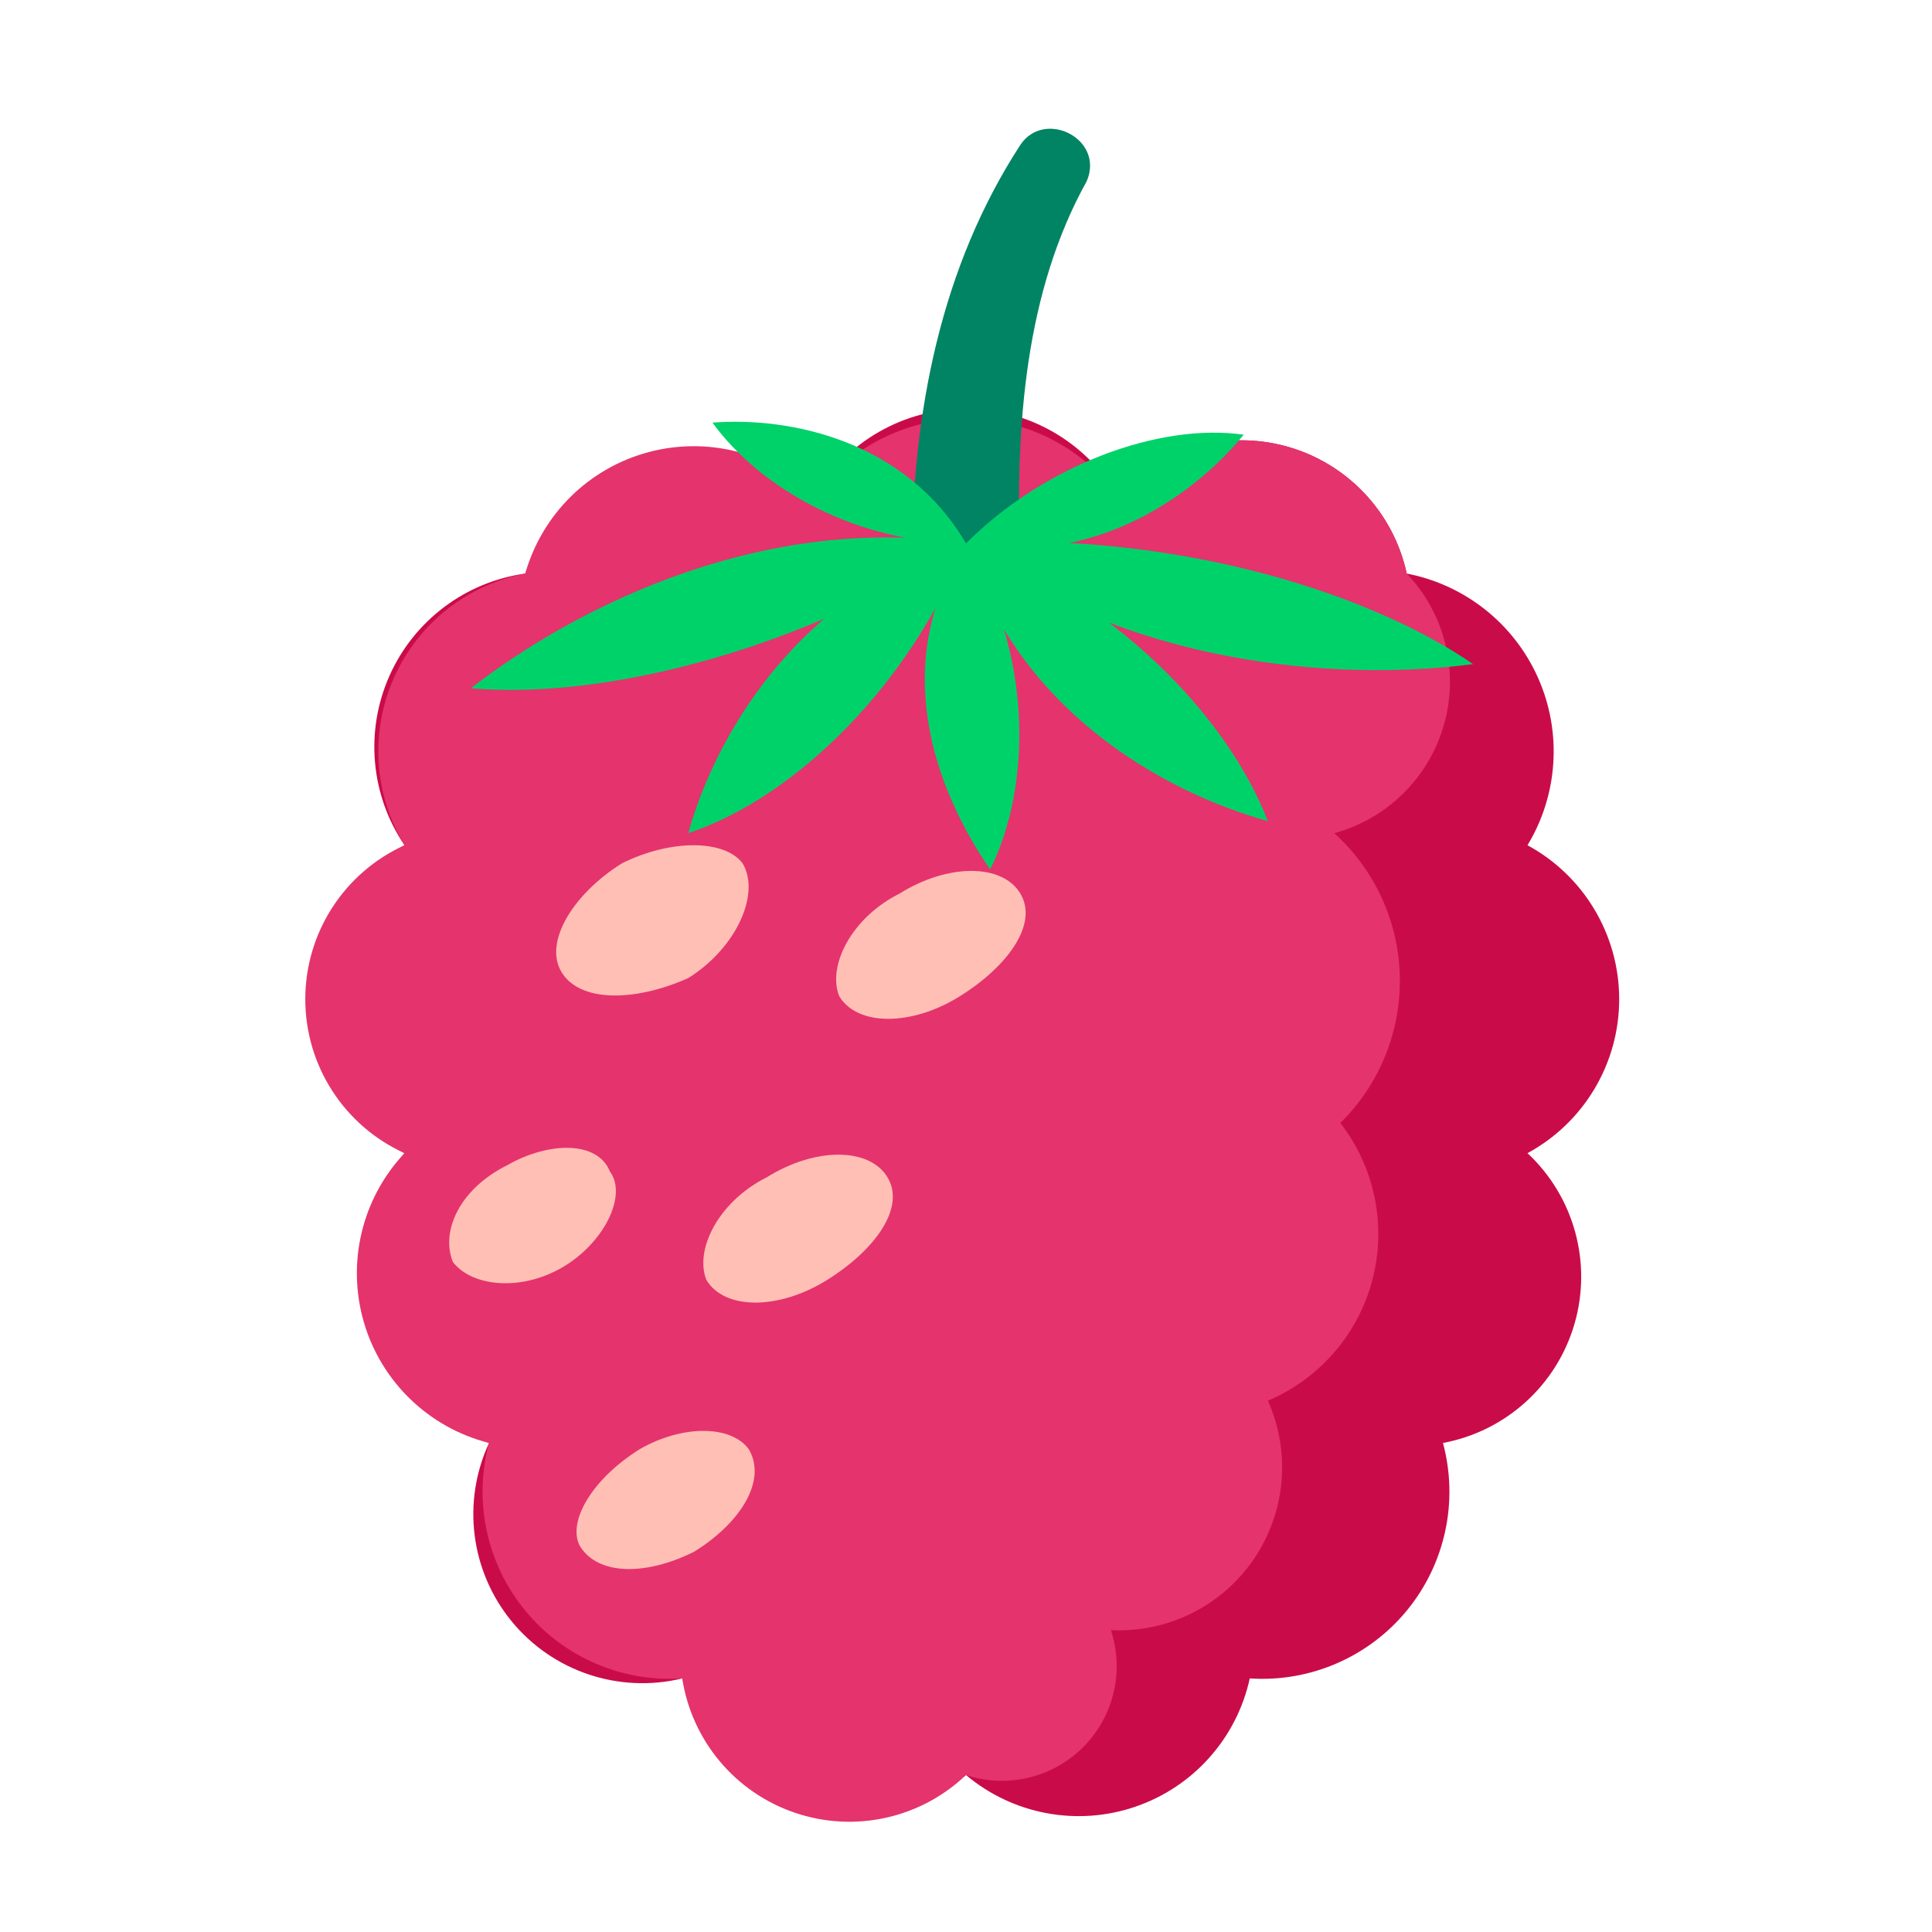
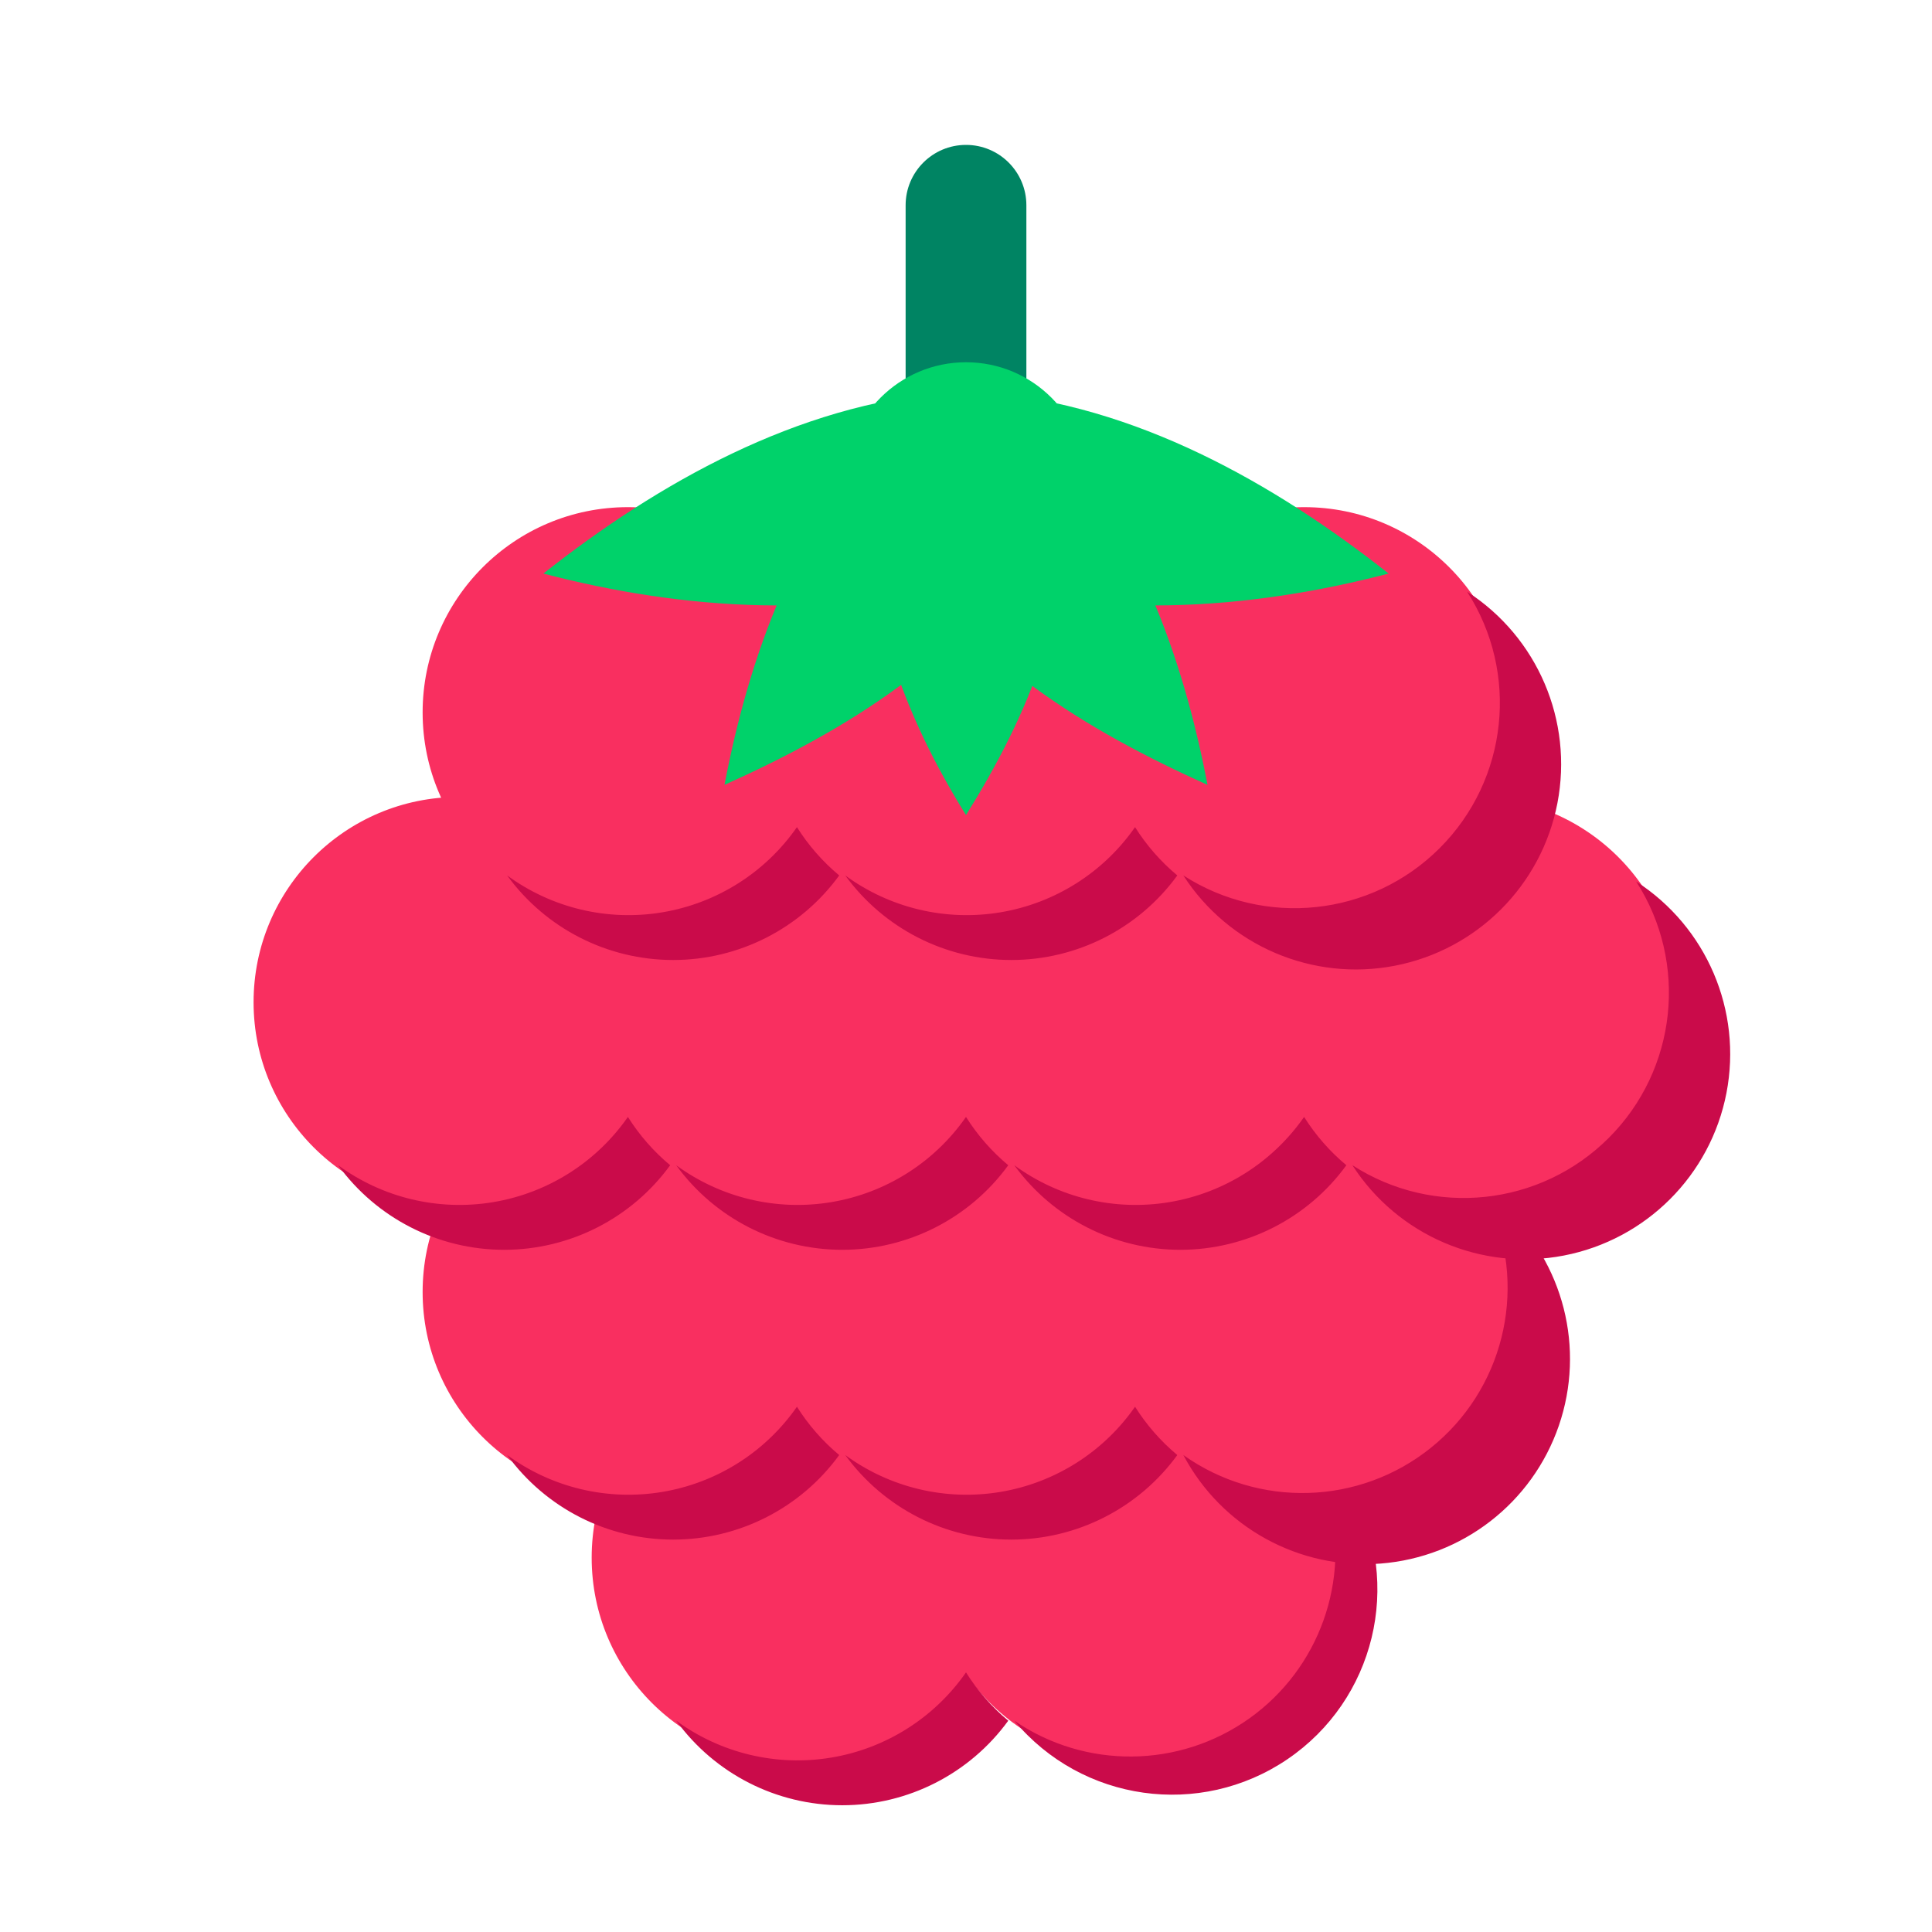
<svg xmlns="http://www.w3.org/2000/svg" viewBox="0 0 32 32">
  <g fill="none">
-     <path fill="#CA0B4A" d="M18.5 8.2A2.8 2.8 0 0 1 23.3 9.5A3 3 0 0 1 25.3 14A2.9 2.9 0 0 1 25.3 19.1A2.8 2.8 0 0 1 23.9 23.9A3.1 3.1 0 0 1 20.7 27.8A2.9 2.9 0 0 1 16 29.4A3 3 0 0 1 11.3 27.8A2.8 2.8 0 0 1 8.1 23.9A3.1 3.1 0 0 1 6.7 19.1A2.9 2.9 0 0 1 6.7 14A2.9 2.9 0 0 1 8.7 9.5A3 3 0 0 1 13.5 8.2A2.9 2.9 0 0 1 18.5 8.2Z" />
-     <path fill="#E5336D" d="M16 29.4A2.8 2.8 0 0 1 11.3 27.8A3.1 3.1 0 0 1 8.1 23.9A2.9 2.9 0 0 1 6.7 19.1A2.8 2.8 0 0 1 6.7 14A3 3 0 0 1 8.7 9.5A2.9 2.9 0 0 1 13.5 8.2A3.1 3.1 0 0 1 18.5 8.2A2.8 2.8 0 0 1 23.3 9.5A2.6 2.6 0 0 1 22.1 13.8A3.3 3.3 0 0 1 22.2 18.6A3 3 0 0 1 21 23.2A2.7 2.7 0 0 1 18.4 27A1.9 1.9 0 0 1 16 29.4Z" />
-     <path fill="#FFBFB5" d="M12.3 14.3C12.6 14.8 12.2 15.7 11.4 16.2C10.5 16.6 9.6 16.6 9.3 16.1C9 15.6 9.5 14.8 10.3 14.3C11.1 13.9 12 13.9 12.3 14.3ZM16.9 14.8C17.2 15.3 16.7 16 15.9 16.5C15.1 17 14.2 17 13.9 16.5C13.7 16 14.1 15.2 14.9 14.8C15.7 14.3 16.6 14.3 16.9 14.8ZM10.1 19.4C10.4 19.8 10 20.6 9.3 21C8.6 21.4 7.8 21.3 7.5 20.9C7.3 20.4 7.6 19.7 8.4 19.3C9.1 18.9 9.9 18.9 10.1 19.4ZM14.7 19.5C15 20 14.5 20.7 13.7 21.2C12.9 21.7 12 21.7 11.7 21.2C11.5 20.7 11.9 19.9 12.7 19.5C13.5 19 14.4 19 14.7 19.5ZM12.4 24C12.7 24.5 12.3 25.2 11.5 25.7C10.7 26.1 9.9 26.1 9.6 25.6C9.4 25.2 9.8 24.5 10.6 24C11.3 23.6 12.1 23.6 12.4 24Z" />
-     <path fill="#008463" d="M15.1 9.4C15.1 6.8 15.6 4.4 16.9 2.4C17.3 1.8 18.3 2.3 18 3C17 4.8 16.8 7 16.9 9.4Z" />
-     <path fill="#00D26A" d="M16 9C12.7 8.5 9.6 10 7.8 11.4C10.1 11.6 13.4 10.7 16 9ZM16 9C13.4 9.7 11.9 12 11.4 13.8C13.2 13.2 15.1 11.3 16 9ZM16 9C14.7 11 15.5 13.1 16.4 14.4C17.1 13 17.1 10.8 16 9ZM16 9C16.8 11.7 19.2 13.1 21 13.6C20.3 11.8 18.4 9.9 16 9ZM16 9C18.6 11 22.1 11.3 24.4 11C22.5 9.7 19.2 8.8 16 9ZM16 9C15 7.3 13.1 6.9 11.8 7C12.6 8.1 14.2 9 16 9ZM16 9C18 9.4 19.7 8.3 20.6 7.2C19.2 7 17.3 7.7 16 9Z" />
+     <path fill="#008463" d="M16 2.4a1 1 0 0 1 1 1v4.6h-2v-4.6a1 1 0 0 1 1-1Z" />
+     <path fill="#F92F60" d="M13.8 11.8a3.4 3.4 0 1 1-6.8 0a3.4 3.4 0 1 1 6.8 0ZM19.4 11.8a3.4 3.4 0 1 1-6.8 0a3.4 3.4 0 1 1 6.8 0ZM25 11.8a3.4 3.4 0 1 1-6.8 0a3.4 3.4 0 1 1 6.8 0ZM11 16.6a3.4 3.4 0 1 1-6.8 0a3.4 3.4 0 1 1 6.8 0ZM16.6 16.6a3.4 3.4 0 1 1-6.8 0a3.4 3.4 0 1 1 6.8 0ZM22.2 16.6a3.4 3.4 0 1 1-6.8 0a3.4 3.4 0 1 1 6.8 0ZM27.8 16.6a3.4 3.4 0 1 1-6.8 0a3.4 3.4 0 1 1 6.8 0ZM13.8 21.4a3.4 3.4 0 1 1-6.8 0a3.4 3.4 0 1 1 6.8 0ZM19.4 21.4a3.4 3.4 0 1 1-6.8 0a3.4 3.4 0 1 1 6.8 0ZM25 21.4a3.4 3.4 0 1 1-6.8 0a3.4 3.4 0 1 1 6.8 0ZM16.6 25.8a3.4 3.4 0 1 1-6.8 0a3.4 3.4 0 1 1 6.8 0ZM22.2 25.8a3.4 3.4 0 1 1-6.8 0a3.4 3.4 0 1 1 6.8 0Z" />
+     <path fill="#CA0B4A" d="M13.9 14.5A3.4 3.4 0 0 1 8.4 14.5A3.4 3.4 0 0 0 13.2 13.7A3.4 3.4 0 0 0 13.9 14.5ZM19.5 14.5A3.4 3.4 0 0 1 14 14.5A3.4 3.4 0 0 0 18.8 13.7A3.4 3.4 0 0 0 19.5 14.5ZM24.3 9.8A3.4 3.4 0 1 1 19.6 14.5A3.4 3.4 0 0 0 24.3 9.8ZM11.1 19.3A3.4 3.4 0 0 1 5.6 19.3A3.4 3.4 0 0 0 10.4 18.5A3.4 3.4 0 0 0 11.1 19.3ZM16.7 19.3A3.4 3.4 0 0 1 11.2 19.3A3.4 3.4 0 0 0 16 18.5A3.4 3.4 0 0 0 16.7 19.3ZM22.3 19.3A3.4 3.4 0 0 1 16.8 19.3A3.4 3.4 0 0 0 21.6 18.5A3.4 3.4 0 0 0 22.3 19.3ZM27.1 14.6A3.4 3.4 0 1 1 22.4 19.3A3.4 3.4 0 0 0 27.1 14.6ZM13.9 24.1A3.4 3.4 0 0 1 8.4 24.1A3.4 3.4 0 0 0 13.2 23.3A3.4 3.4 0 0 0 13.9 24.1ZM19.5 24.1A3.4 3.4 0 0 1 14 24.1A3.4 3.4 0 0 0 18.8 23.3A3.4 3.4 0 0 0 19.5 24.1ZM24.9 20A3.4 3.4 0 1 1 19.6 24.1A3.4 3.4 0 0 0 24.7 20A3.4 3.4 0 0 0 24.9 20ZM16.7 28.5A3.4 3.4 0 0 1 11.2 28.5A3.4 3.4 0 0 0 16 27.7A3.4 3.4 0 0 0 16.7 28.5ZM22.4 24.7A3.4 3.4 0 0 1 16.8 28.5A3.4 3.4 0 0 0 22 24.8A3.4 3.4 0 0 0 22.4 24.7Z" />
+     <path fill="#00D26A" d="M16.3 9.5C13.9 10.3 11.3 10.1 9 9.5C10.9 8 13.2 6.7 15.7 6.5ZM16.3 6.5C18.8 6.7 21.1 8 23 9.5C20.7 10.1 18.1 10.3 15.7 9.5ZM17.2 8.9C16 10.9 14 12.1 12 13C12.4 10.9 13.2 8.6 14.8 7.1ZM17.2 7.1C18.8 8.6 19.6 10.9 20 13C18 12.1 16 10.9 14.8 8.9ZM17.5 8C17.9 9.9 17 11.9 16 13.5C15 11.9 14.2 9.9 14.5 8ZM18 8a2 2 0 1 1-4 0a2 2 0 1 1 4 0Z" />
  </g>
</svg>
